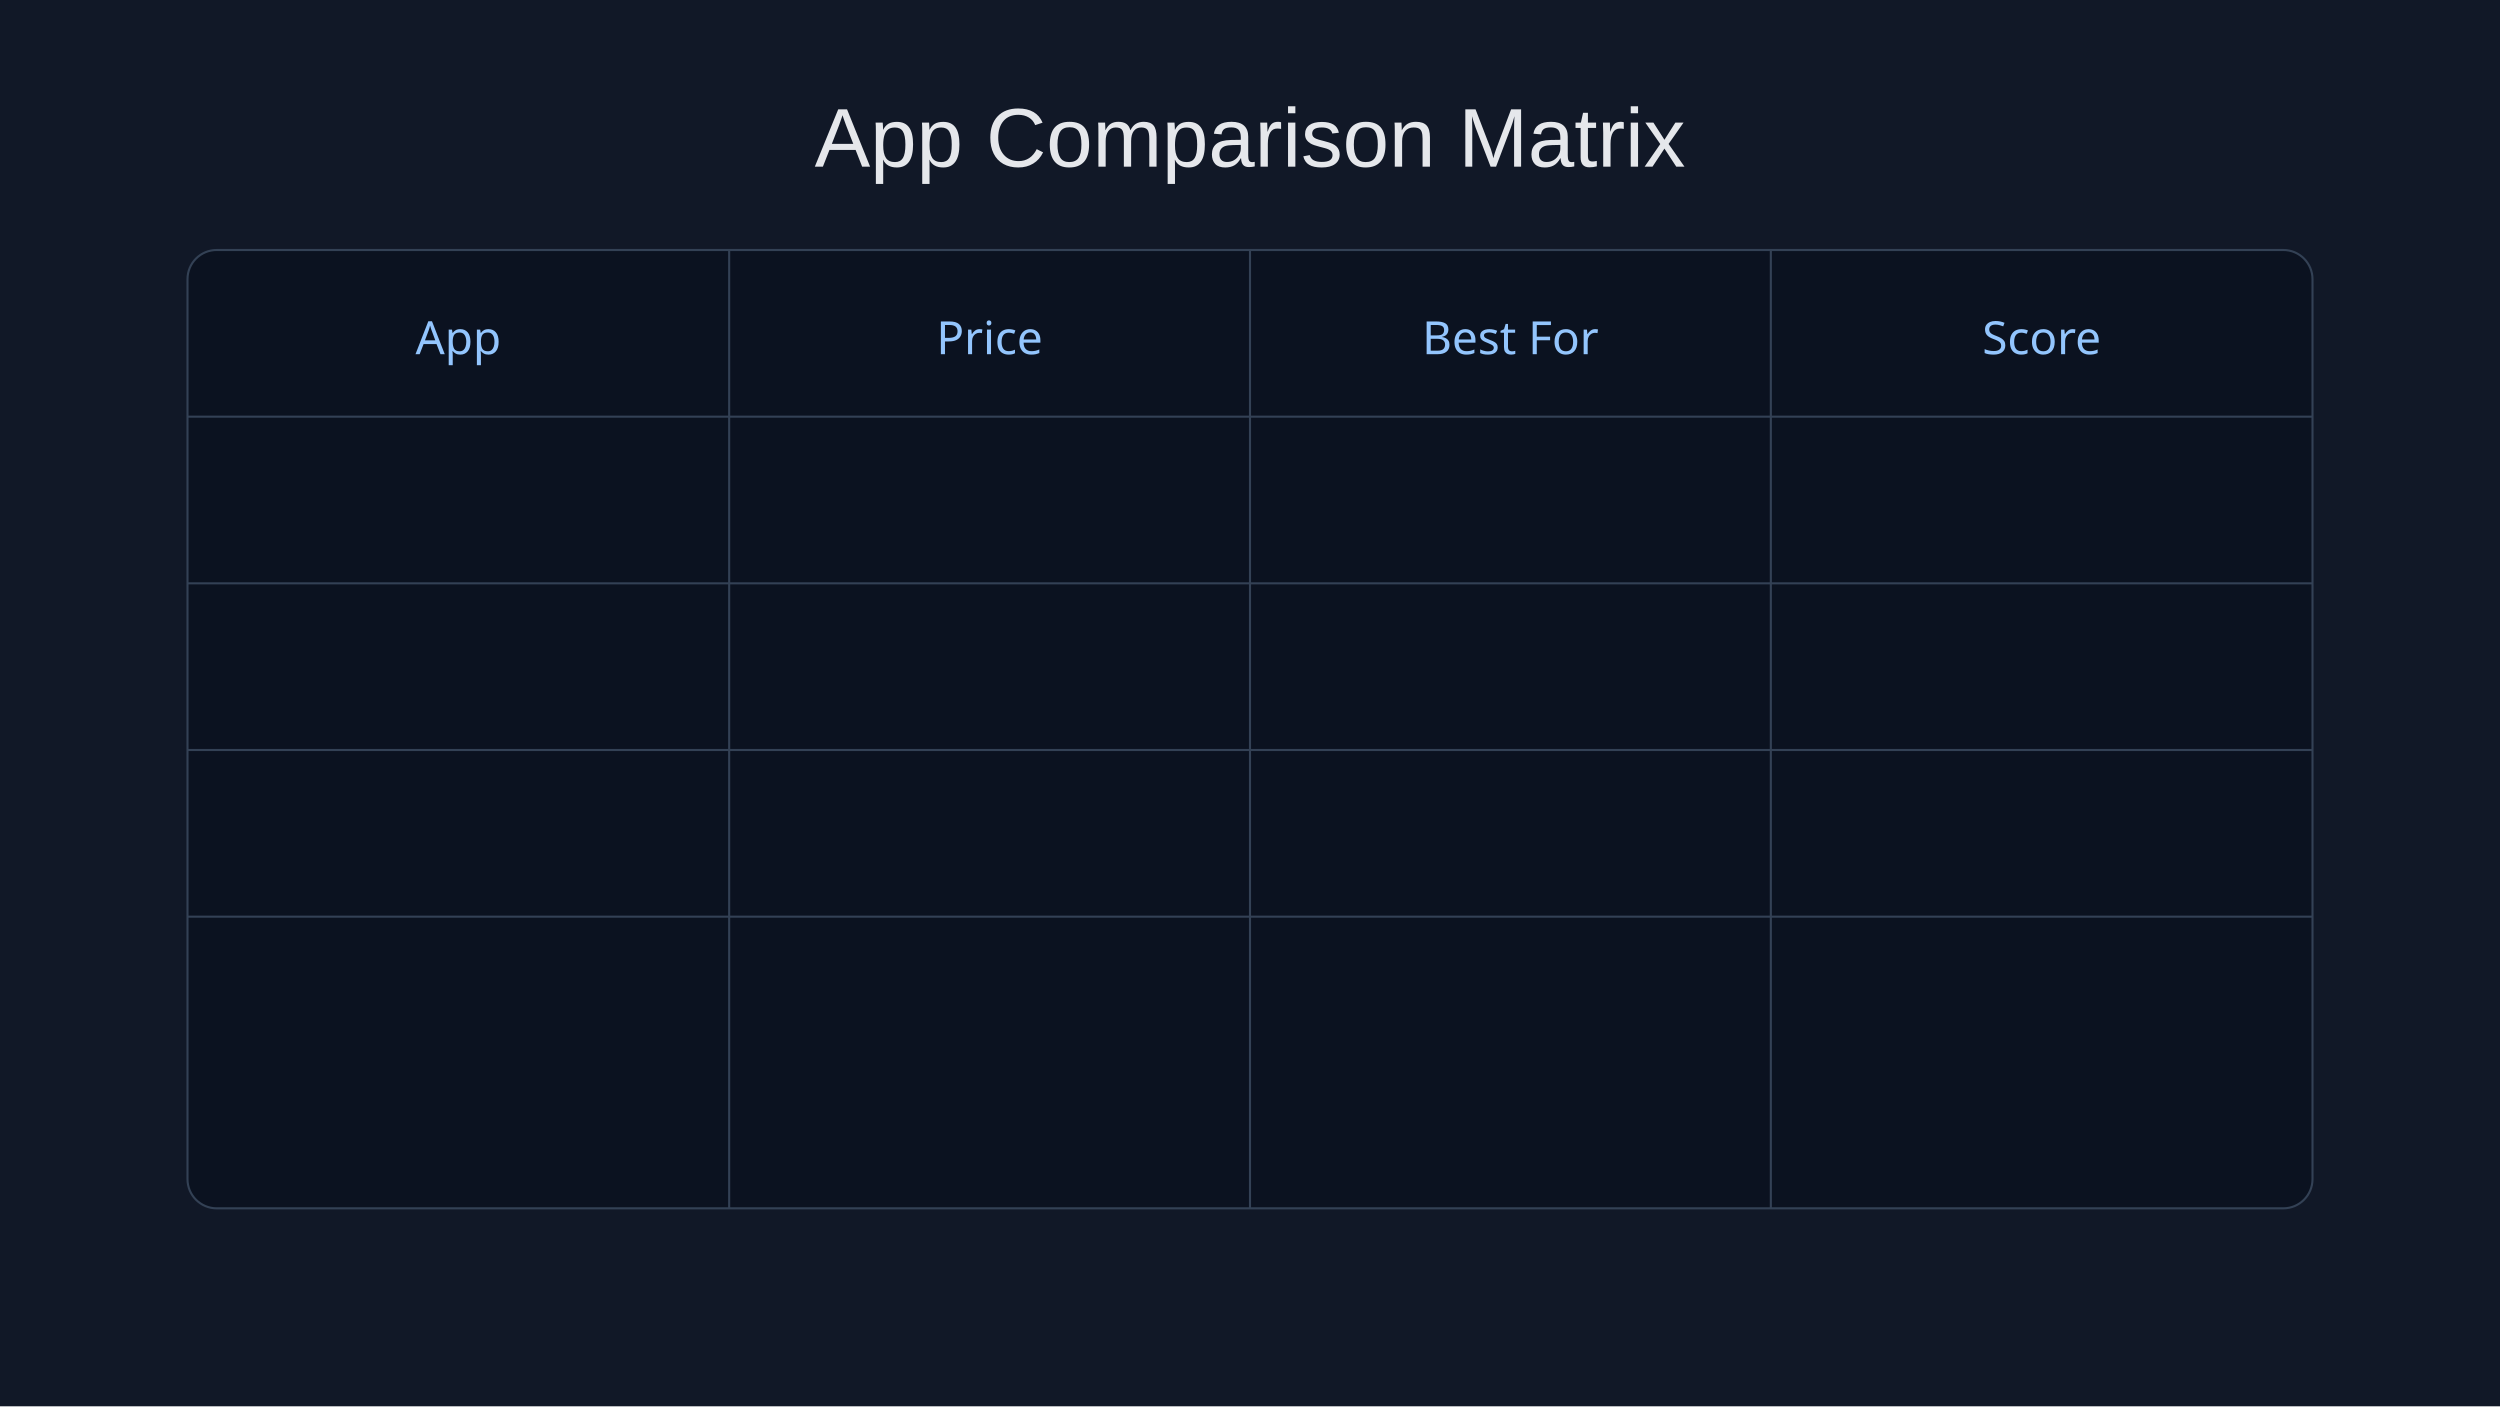
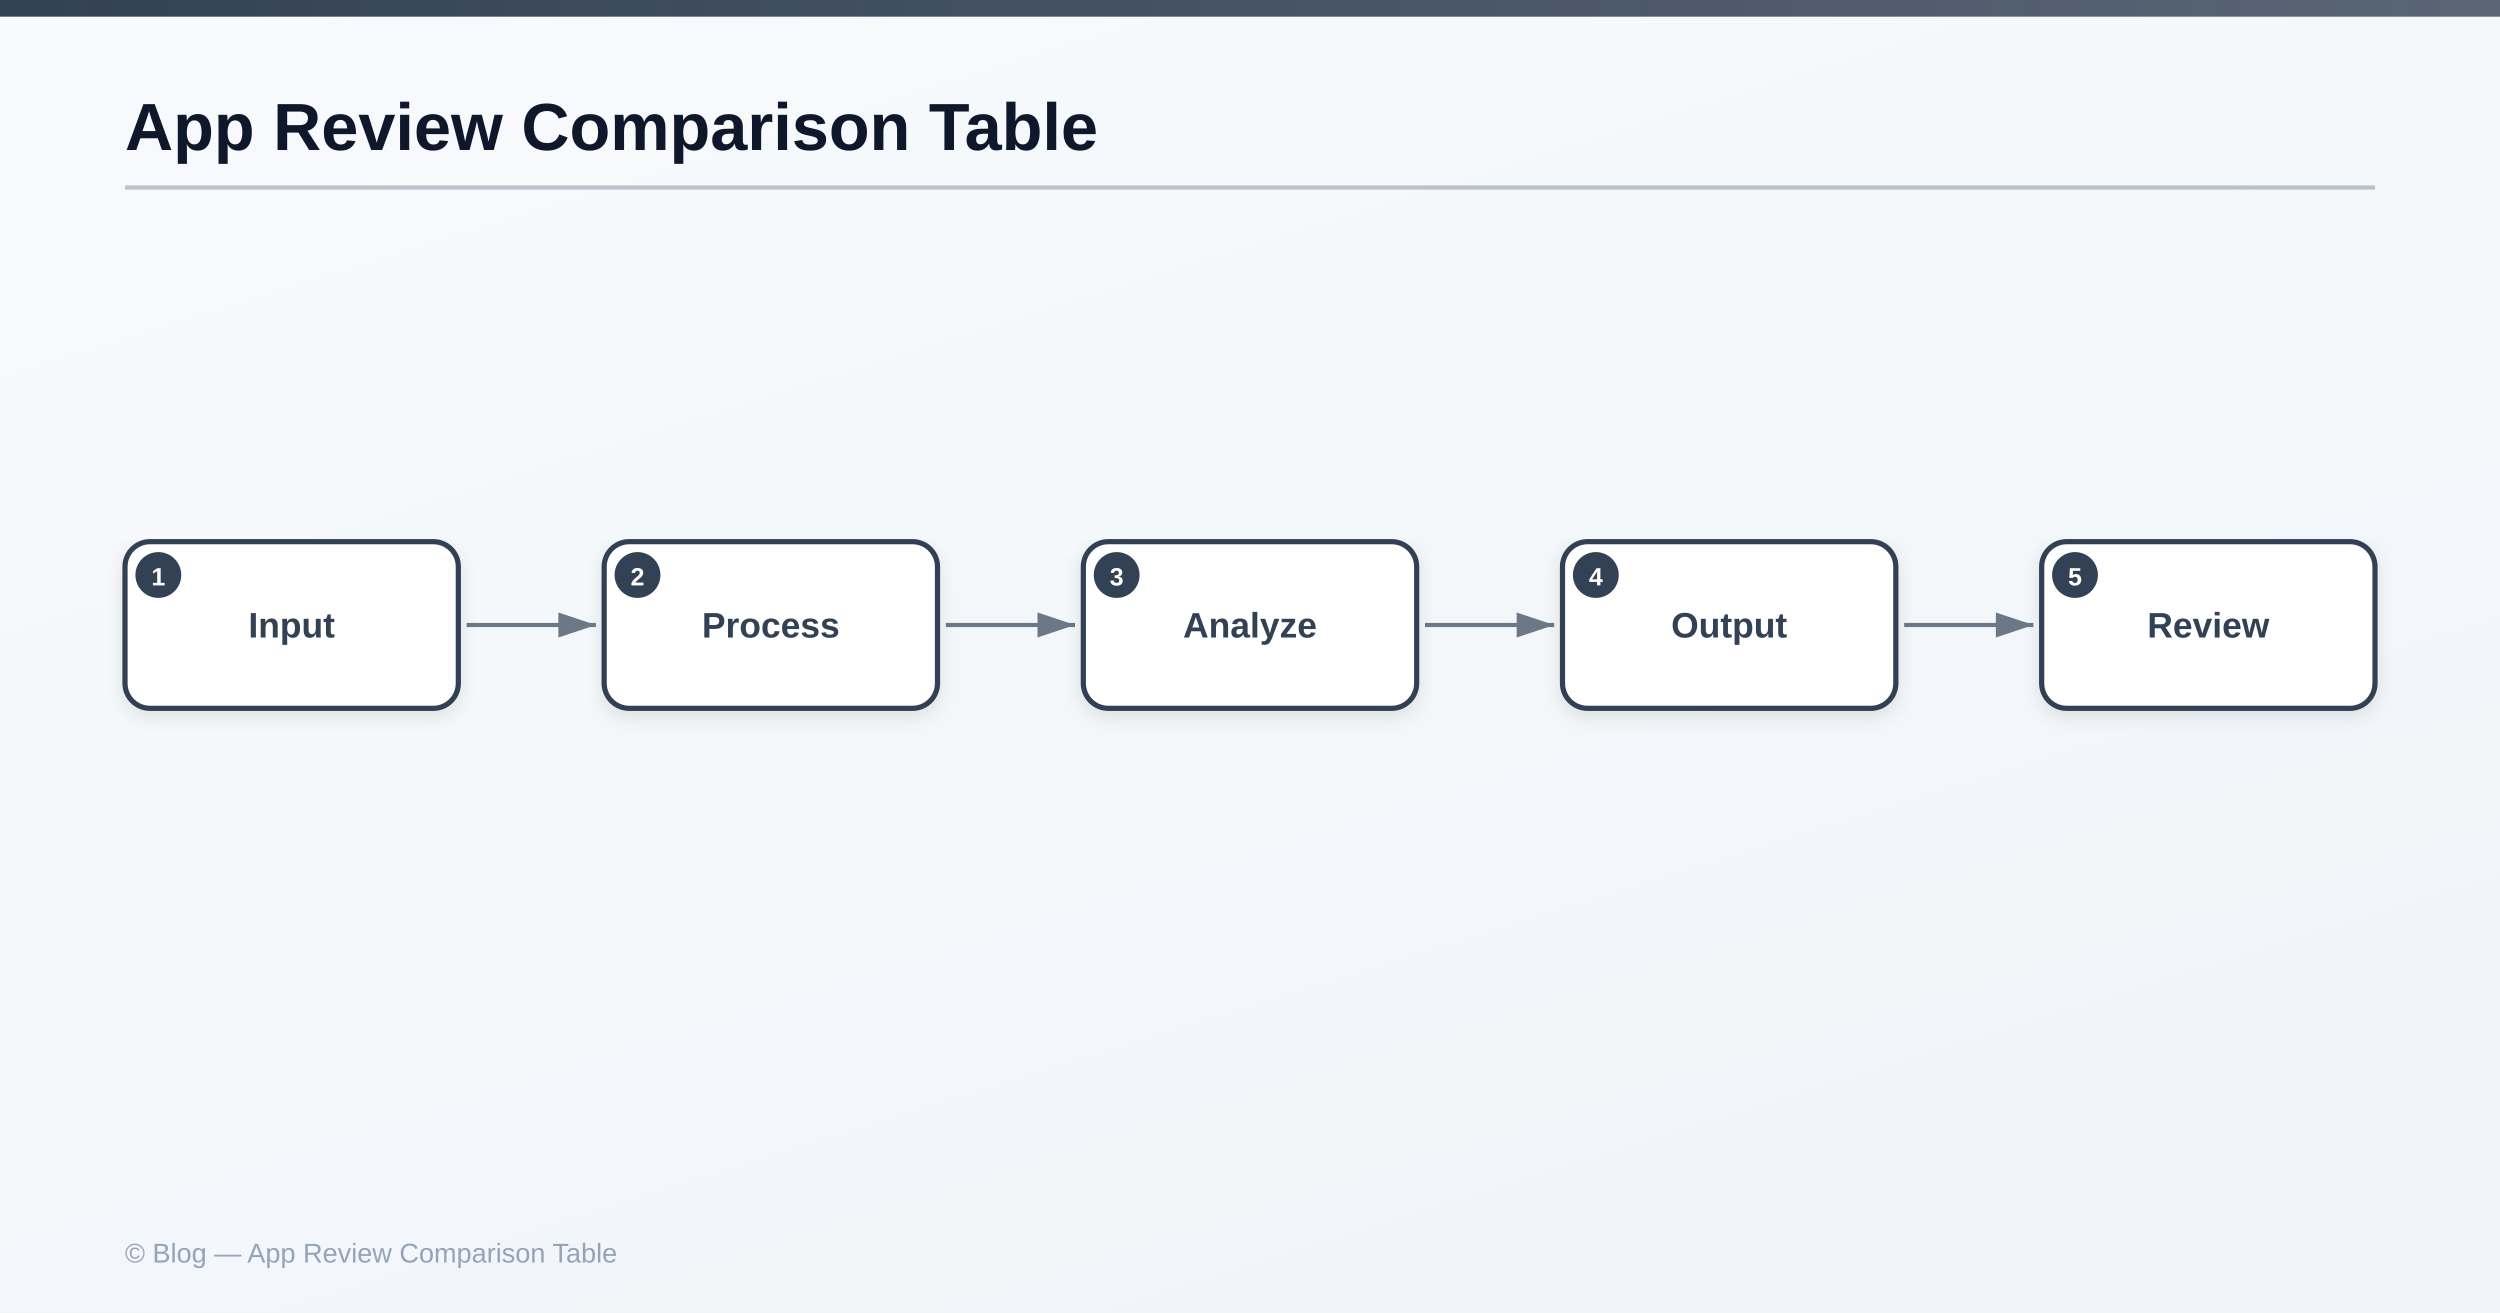
- <svg xmlns="http://www.w3.org/2000/svg" width="1200" height="675" viewBox="0 0 1200 675">
-   <rect width="1200" height="675" fill="#111827" />
-   <text x="600" y="80" text-anchor="middle" fill="#e5e7eb" font-size="40" font-family="Segoe UI, Arial">App Comparison Matrix</text>
-   <rect x="90" y="120" width="1020" height="460" rx="14" fill="#0b1220" stroke="#334155" />
-   <line x1="90" y1="200" x2="1110" y2="200" stroke="#334155" />
-   <line x1="90" y1="280" x2="1110" y2="280" stroke="#334155" />
-   <line x1="90" y1="360" x2="1110" y2="360" stroke="#334155" />
-   <line x1="90" y1="440" x2="1110" y2="440" stroke="#334155" />
-   <line x1="350" y1="120" x2="350" y2="580" stroke="#334155" />
-   <line x1="600" y1="120" x2="600" y2="580" stroke="#334155" />
-   <line x1="850" y1="120" x2="850" y2="580" stroke="#334155" />
-   <text x="220" y="170" text-anchor="middle" fill="#93c5fd" font-size="22" font-family="Segoe UI">App</text>
-   <text x="475" y="170" text-anchor="middle" fill="#93c5fd" font-size="22" font-family="Segoe UI">Price</text>
-   <text x="725" y="170" text-anchor="middle" fill="#93c5fd" font-size="22" font-family="Segoe UI">Best For</text>
-   <text x="980" y="170" text-anchor="middle" fill="#93c5fd" font-size="22" font-family="Segoe UI">Score</text>
+ <svg xmlns="http://www.w3.org/2000/svg" width="1200" height="630" viewBox="0 0 1200 630">
+   <defs>
+     <linearGradient id="bg" x1="0" y1="0" x2="0.6" y2="1">
+       <stop offset="0%" stop-color="#f8fafc" />
+       <stop offset="100%" stop-color="#f1f5f9" />
+     </linearGradient>
+     <linearGradient id="hdr" x1="0" y1="0" x2="1" y2="0">
+       <stop offset="0%" stop-color="#334155" />
+       <stop offset="100%" stop-color="#334155cc" />
+     </linearGradient>
+     <marker id="arr" markerWidth="10" markerHeight="10" refX="9" refY="3" orient="auto">
+       <path d="M0,0 L0,6 L9,3 z" fill="#334155" />
+     </marker>
+     <filter id="sh" x="-5%" y="-5%" width="110%" height="120%">
+       <feDropShadow dx="0" dy="3" stdDeviation="4" flood-color="#00000018" />
+     </filter>
+   </defs>
+   <rect width="1200" height="630" fill="url(#bg)" />
+   <rect width="1200" height="8" fill="url(#hdr)" />
+   <text x="60" y="72" font-family="Arial,sans-serif" font-size="32" font-weight="700" fill="#0f172a">App Review Comparison Table</text>
+   <line x1="60" y1="90" x2="1140" y2="90" stroke="#334155" stroke-width="2" opacity="0.3" />
+   <rect x="60" y="260" width="160" height="80" rx="12" fill="white" stroke="#334155" stroke-width="2.5" filter="url(#sh)" />
+   <text x="140" y="306" text-anchor="middle" font-family="Arial,sans-serif" font-size="17" font-weight="600" fill="#334155">Input</text>
+   <circle cx="76" cy="276" r="11" fill="#334155" />
+   <text x="76" y="281" text-anchor="middle" font-family="Arial,sans-serif" font-size="12" font-weight="700" fill="white">1</text>
+   <line x1="224" y1="300" x2="286" y2="300" stroke="#334155" stroke-width="2" marker-end="url(#arr)" opacity="0.7" />
+   <rect x="290" y="260" width="160" height="80" rx="12" fill="white" stroke="#334155" stroke-width="2.5" filter="url(#sh)" />
+   <text x="370" y="306" text-anchor="middle" font-family="Arial,sans-serif" font-size="17" font-weight="600" fill="#334155">Process</text>
+   <circle cx="306" cy="276" r="11" fill="#334155" />
+   <text x="306" y="281" text-anchor="middle" font-family="Arial,sans-serif" font-size="12" font-weight="700" fill="white">2</text>
+   <line x1="454" y1="300" x2="516" y2="300" stroke="#334155" stroke-width="2" marker-end="url(#arr)" opacity="0.7" />
+   <rect x="520" y="260" width="160" height="80" rx="12" fill="white" stroke="#334155" stroke-width="2.5" filter="url(#sh)" />
+   <text x="600" y="306" text-anchor="middle" font-family="Arial,sans-serif" font-size="17" font-weight="600" fill="#334155">Analyze</text>
+   <circle cx="536" cy="276" r="11" fill="#334155" />
+   <text x="536" y="281" text-anchor="middle" font-family="Arial,sans-serif" font-size="12" font-weight="700" fill="white">3</text>
+   <line x1="684" y1="300" x2="746" y2="300" stroke="#334155" stroke-width="2" marker-end="url(#arr)" opacity="0.7" />
+   <rect x="750" y="260" width="160" height="80" rx="12" fill="white" stroke="#334155" stroke-width="2.5" filter="url(#sh)" />
+   <text x="830" y="306" text-anchor="middle" font-family="Arial,sans-serif" font-size="17" font-weight="600" fill="#334155">Output</text>
+   <circle cx="766" cy="276" r="11" fill="#334155" />
+   <text x="766" y="281" text-anchor="middle" font-family="Arial,sans-serif" font-size="12" font-weight="700" fill="white">4</text>
+   <line x1="914" y1="300" x2="976" y2="300" stroke="#334155" stroke-width="2" marker-end="url(#arr)" opacity="0.7" />
+   <rect x="980" y="260" width="160" height="80" rx="12" fill="white" stroke="#334155" stroke-width="2.5" filter="url(#sh)" />
+   <text x="1060" y="306" text-anchor="middle" font-family="Arial,sans-serif" font-size="17" font-weight="600" fill="#334155">Review</text>
+   <circle cx="996" cy="276" r="11" fill="#334155" />
+   <text x="996" y="281" text-anchor="middle" font-family="Arial,sans-serif" font-size="12" font-weight="700" fill="white">5</text>
+   <text x="60" y="606" font-family="Arial,sans-serif" font-size="13" fill="#94a3b8">© Blog — App Review Comparison Table</text>
</svg>
